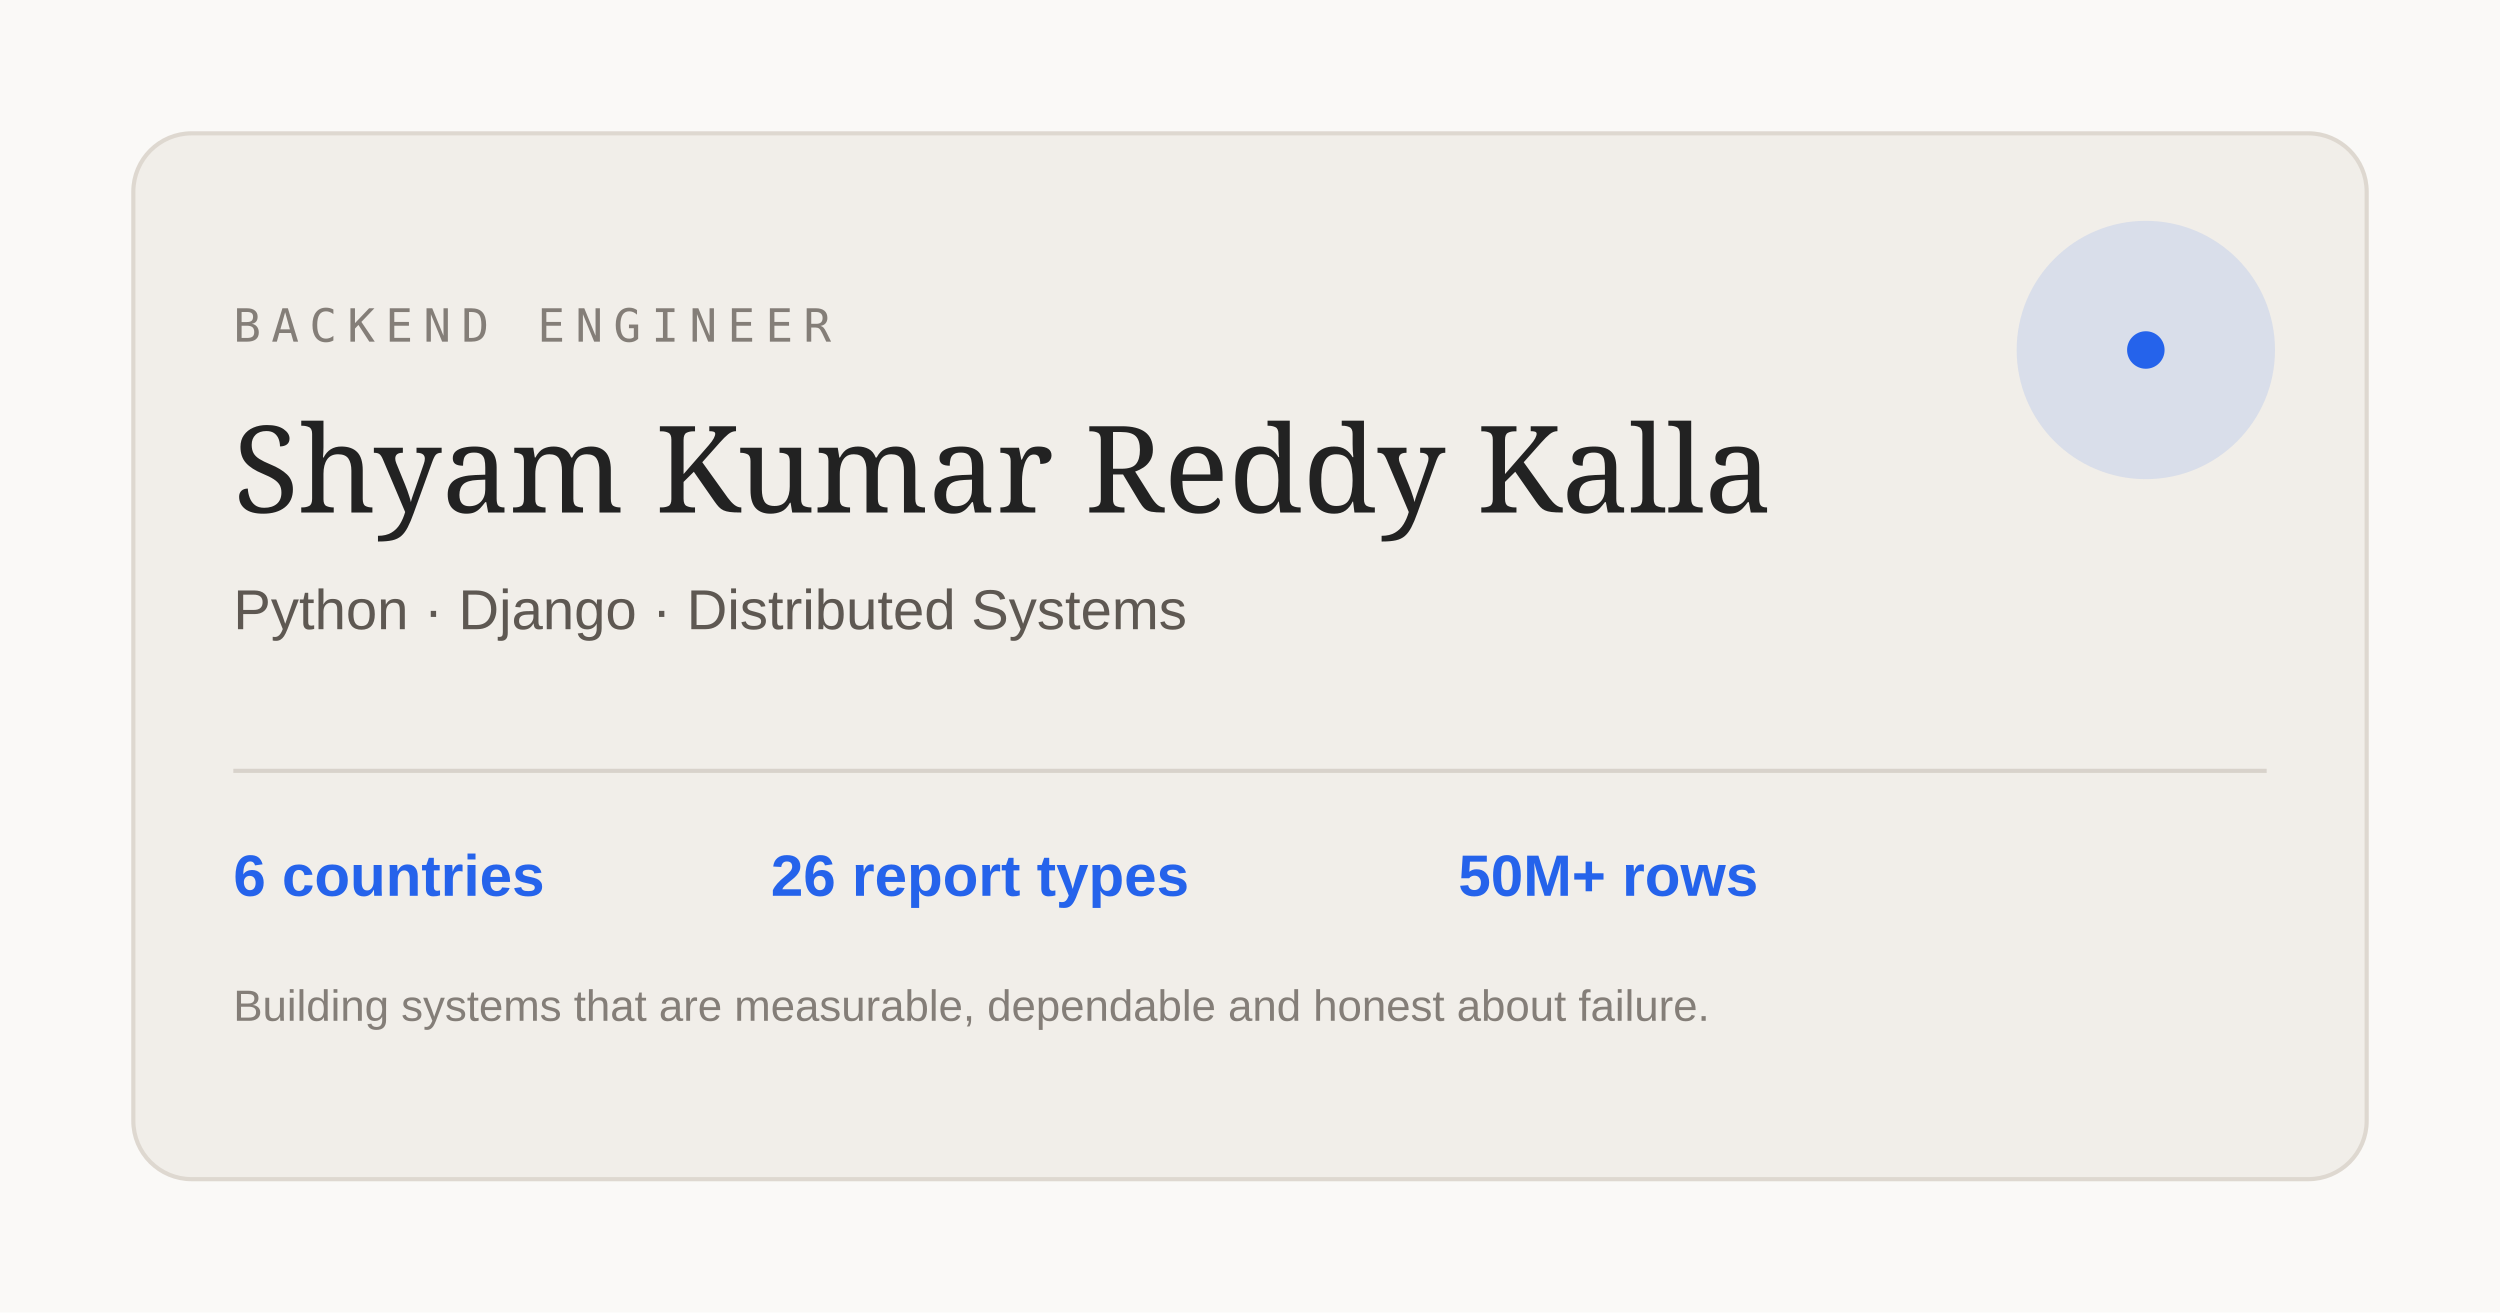
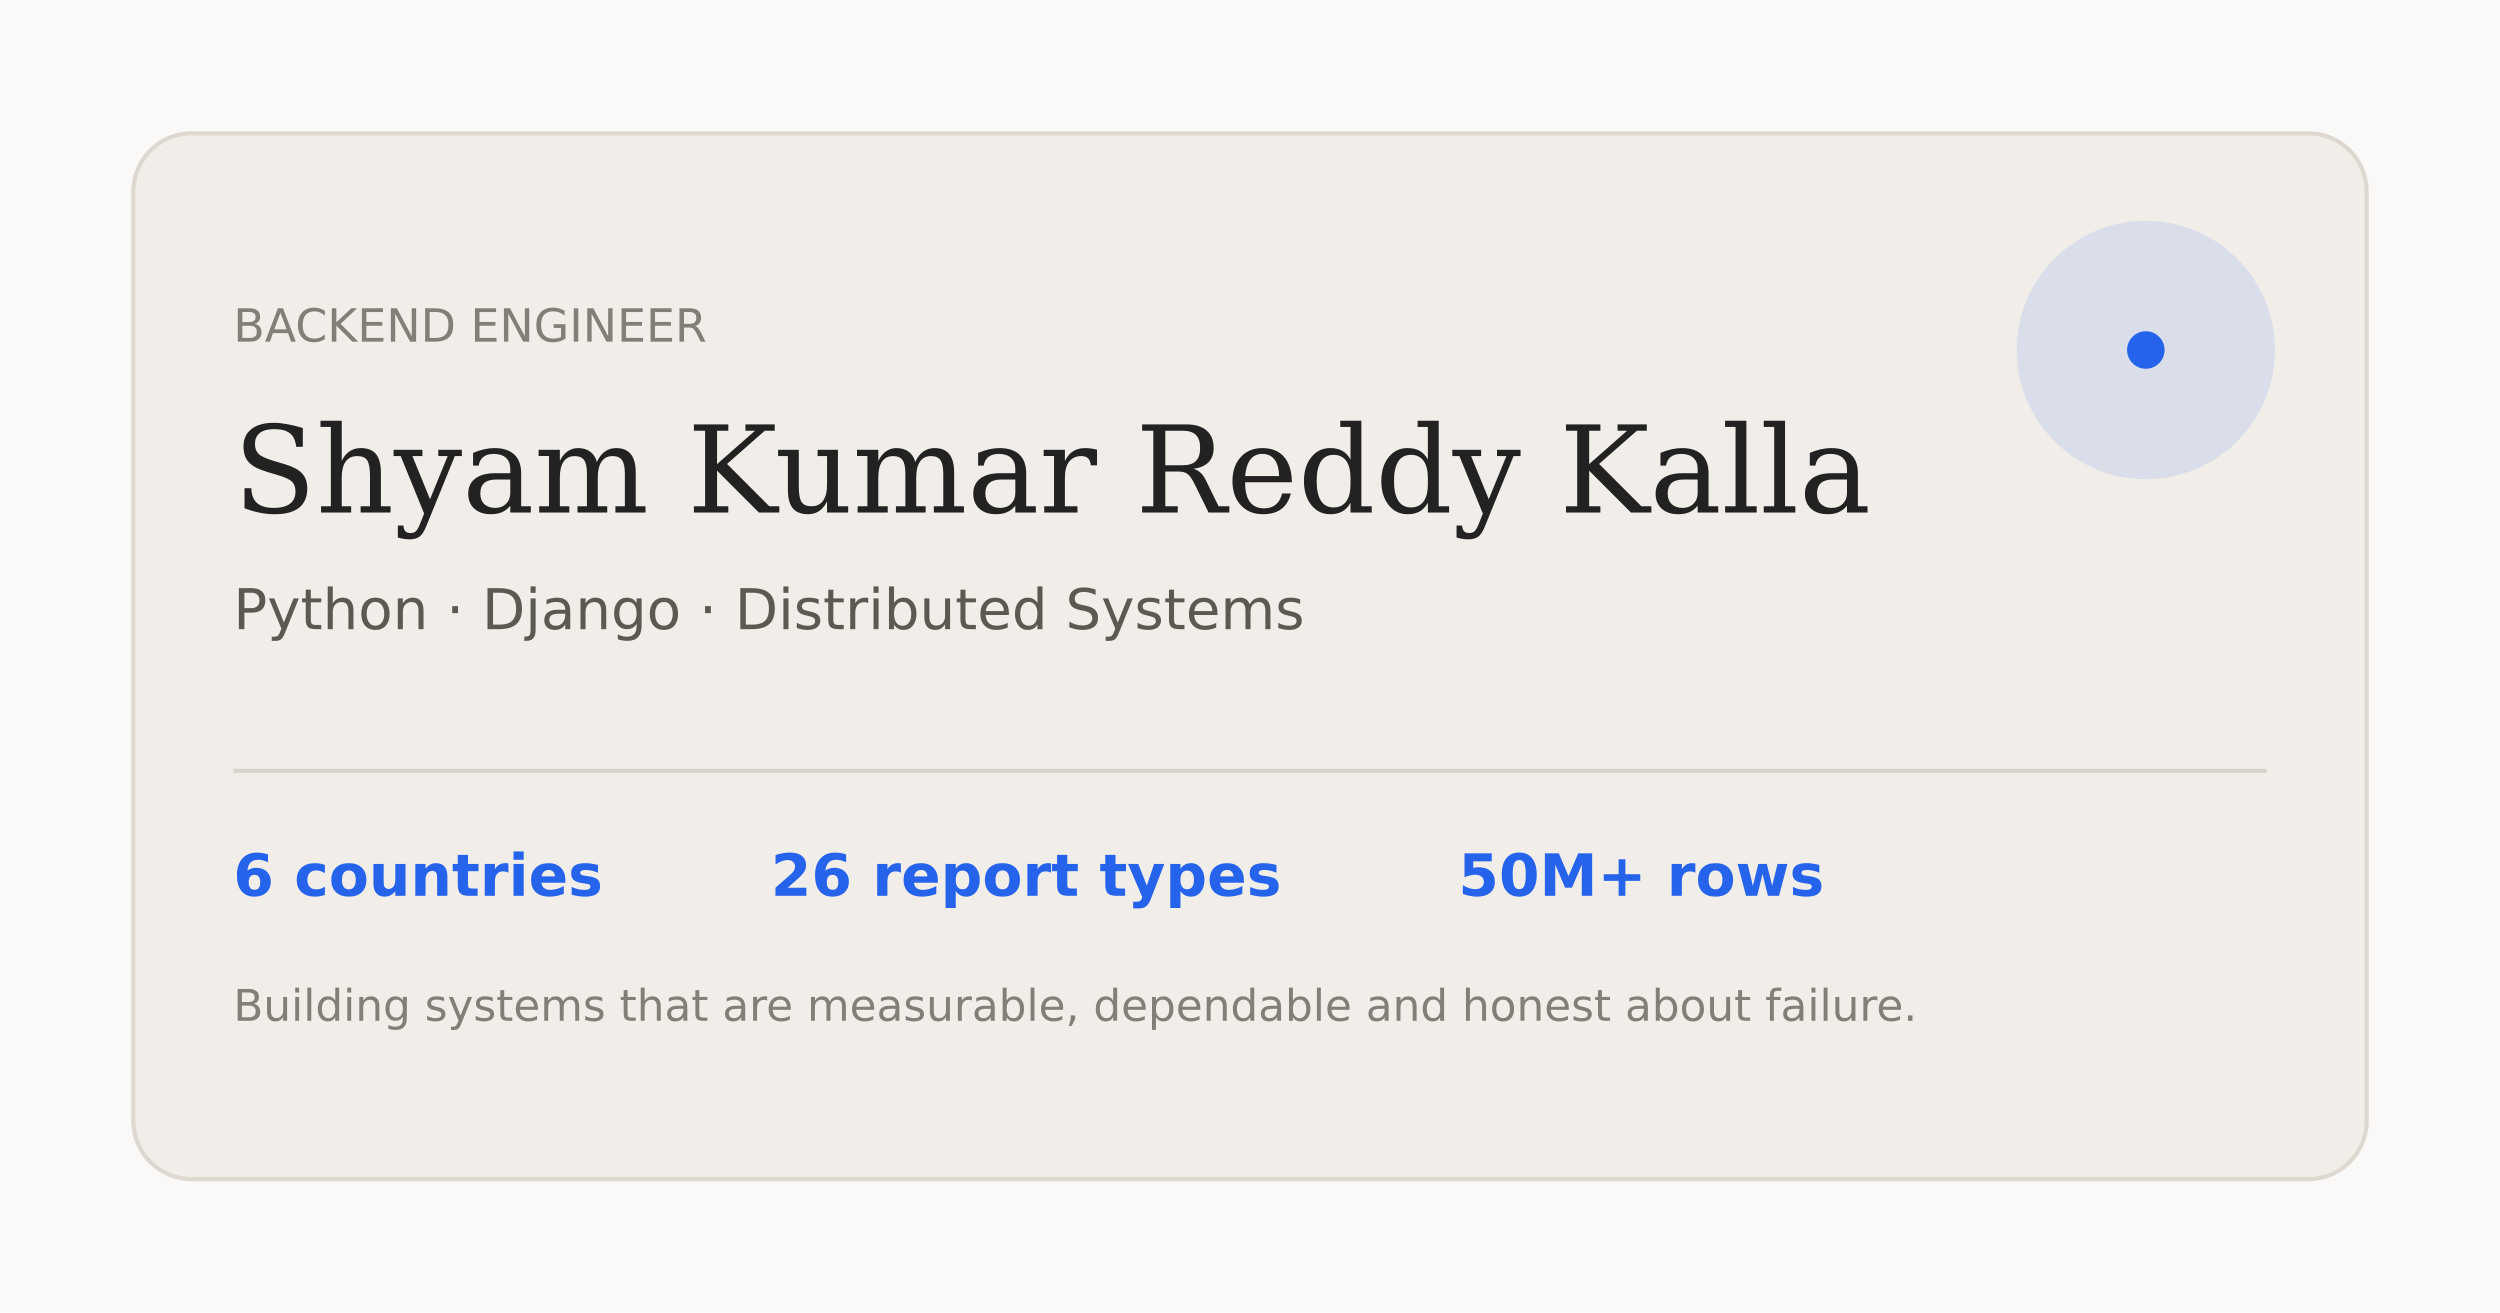
<svg xmlns="http://www.w3.org/2000/svg" width="1200" height="630" viewBox="0 0 1200 630" role="img" aria-labelledby="title desc">
  <rect width="1200" height="630" fill="#faf9f7" />
  <rect x="64" y="64" width="1072" height="502" rx="28" fill="#f1eee9" stroke="#ded8d0" stroke-width="2" />
  <circle cx="1030" cy="168" r="62" fill="#2563eb" opacity="0.12" />
  <circle cx="1030" cy="168" r="9" fill="#2563eb" />
-   <text x="112" y="164" fill="#847e78" font-family="monospace" font-size="22" letter-spacing="5">BACKEND ENGINEER</text>
-   <text x="112" y="246" fill="#222222" font-family="Georgia, serif" font-size="58">Shyam Kumar Reddy Kalla</text>
-   <text x="112" y="302" fill="#5e5852" font-family="Arial, sans-serif" font-size="27">Python · Django · Distributed Systems</text>
+   <text x="112" y="164" fill="#847e78" font-family="DejaVu Sans" font-size="22">BACKEND ENGINEER</text>
+   <text x="112" y="246" fill="#222222" font-family="DejaVu Serif" font-size="58">Shyam Kumar Reddy Kalla</text>
+   <text x="112" y="302" fill="#5e5852" font-family="DejaVu Sans" font-size="27">Python · Django · Distributed Systems</text>
  <line x1="112" y1="370" x2="1088" y2="370" stroke="#d8d2cb" stroke-width="2" />
-   <text x="112" y="430" fill="#2563eb" font-family="Arial, sans-serif" font-size="28" font-weight="700">6 countries</text>
-   <text x="370" y="430" fill="#2563eb" font-family="Arial, sans-serif" font-size="28" font-weight="700">26 report types</text>
-   <text x="700" y="430" fill="#2563eb" font-family="Arial, sans-serif" font-size="28" font-weight="700">50M+ rows</text>
-   <text x="112" y="490" fill="#847e78" font-family="Arial, sans-serif" font-size="21">Building systems that are measurable, dependable and honest about failure.</text>
+   <text x="112" y="430" fill="#2563eb" font-family="DejaVu Sans" font-size="28" font-weight="700">6 countries</text>
+   <text x="370" y="430" fill="#2563eb" font-family="DejaVu Sans" font-size="28" font-weight="700">26 report types</text>
+   <text x="700" y="430" fill="#2563eb" font-family="DejaVu Sans" font-size="28" font-weight="700">50M+ rows</text>
+   <text x="112" y="490" fill="#847e78" font-family="DejaVu Sans" font-size="21">Building systems that are measurable, dependable and honest about failure.</text>
</svg>
